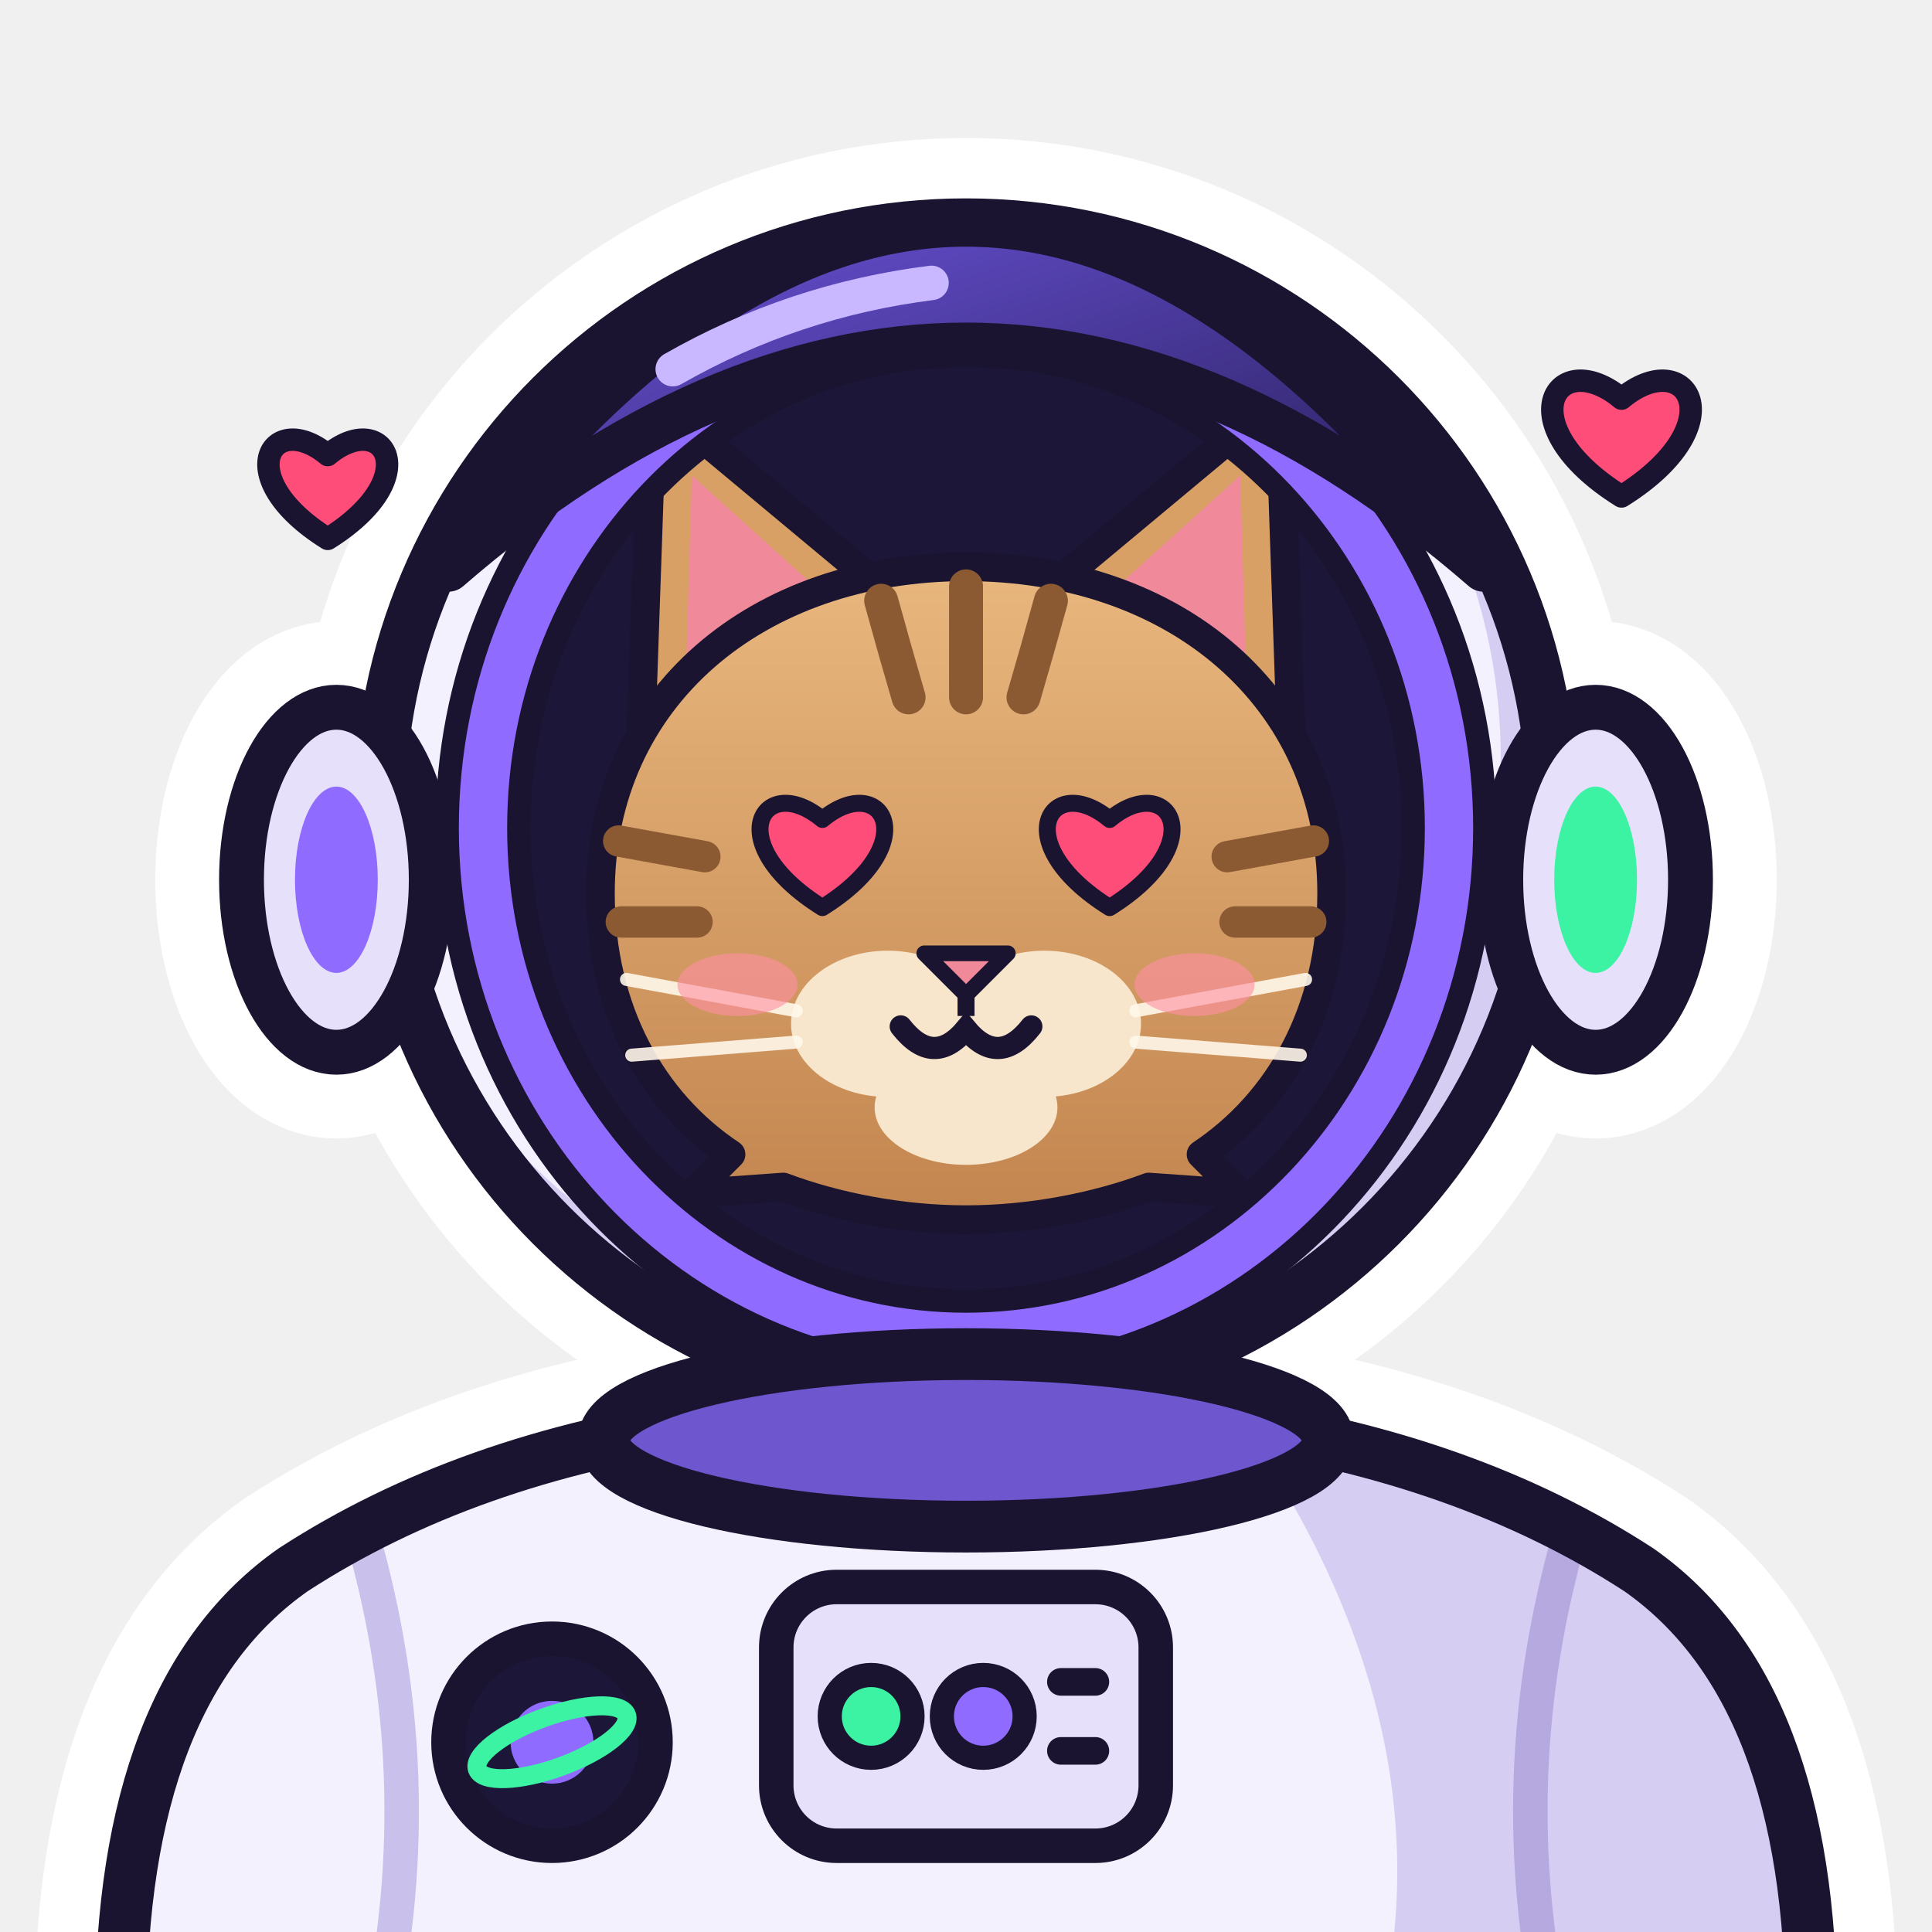
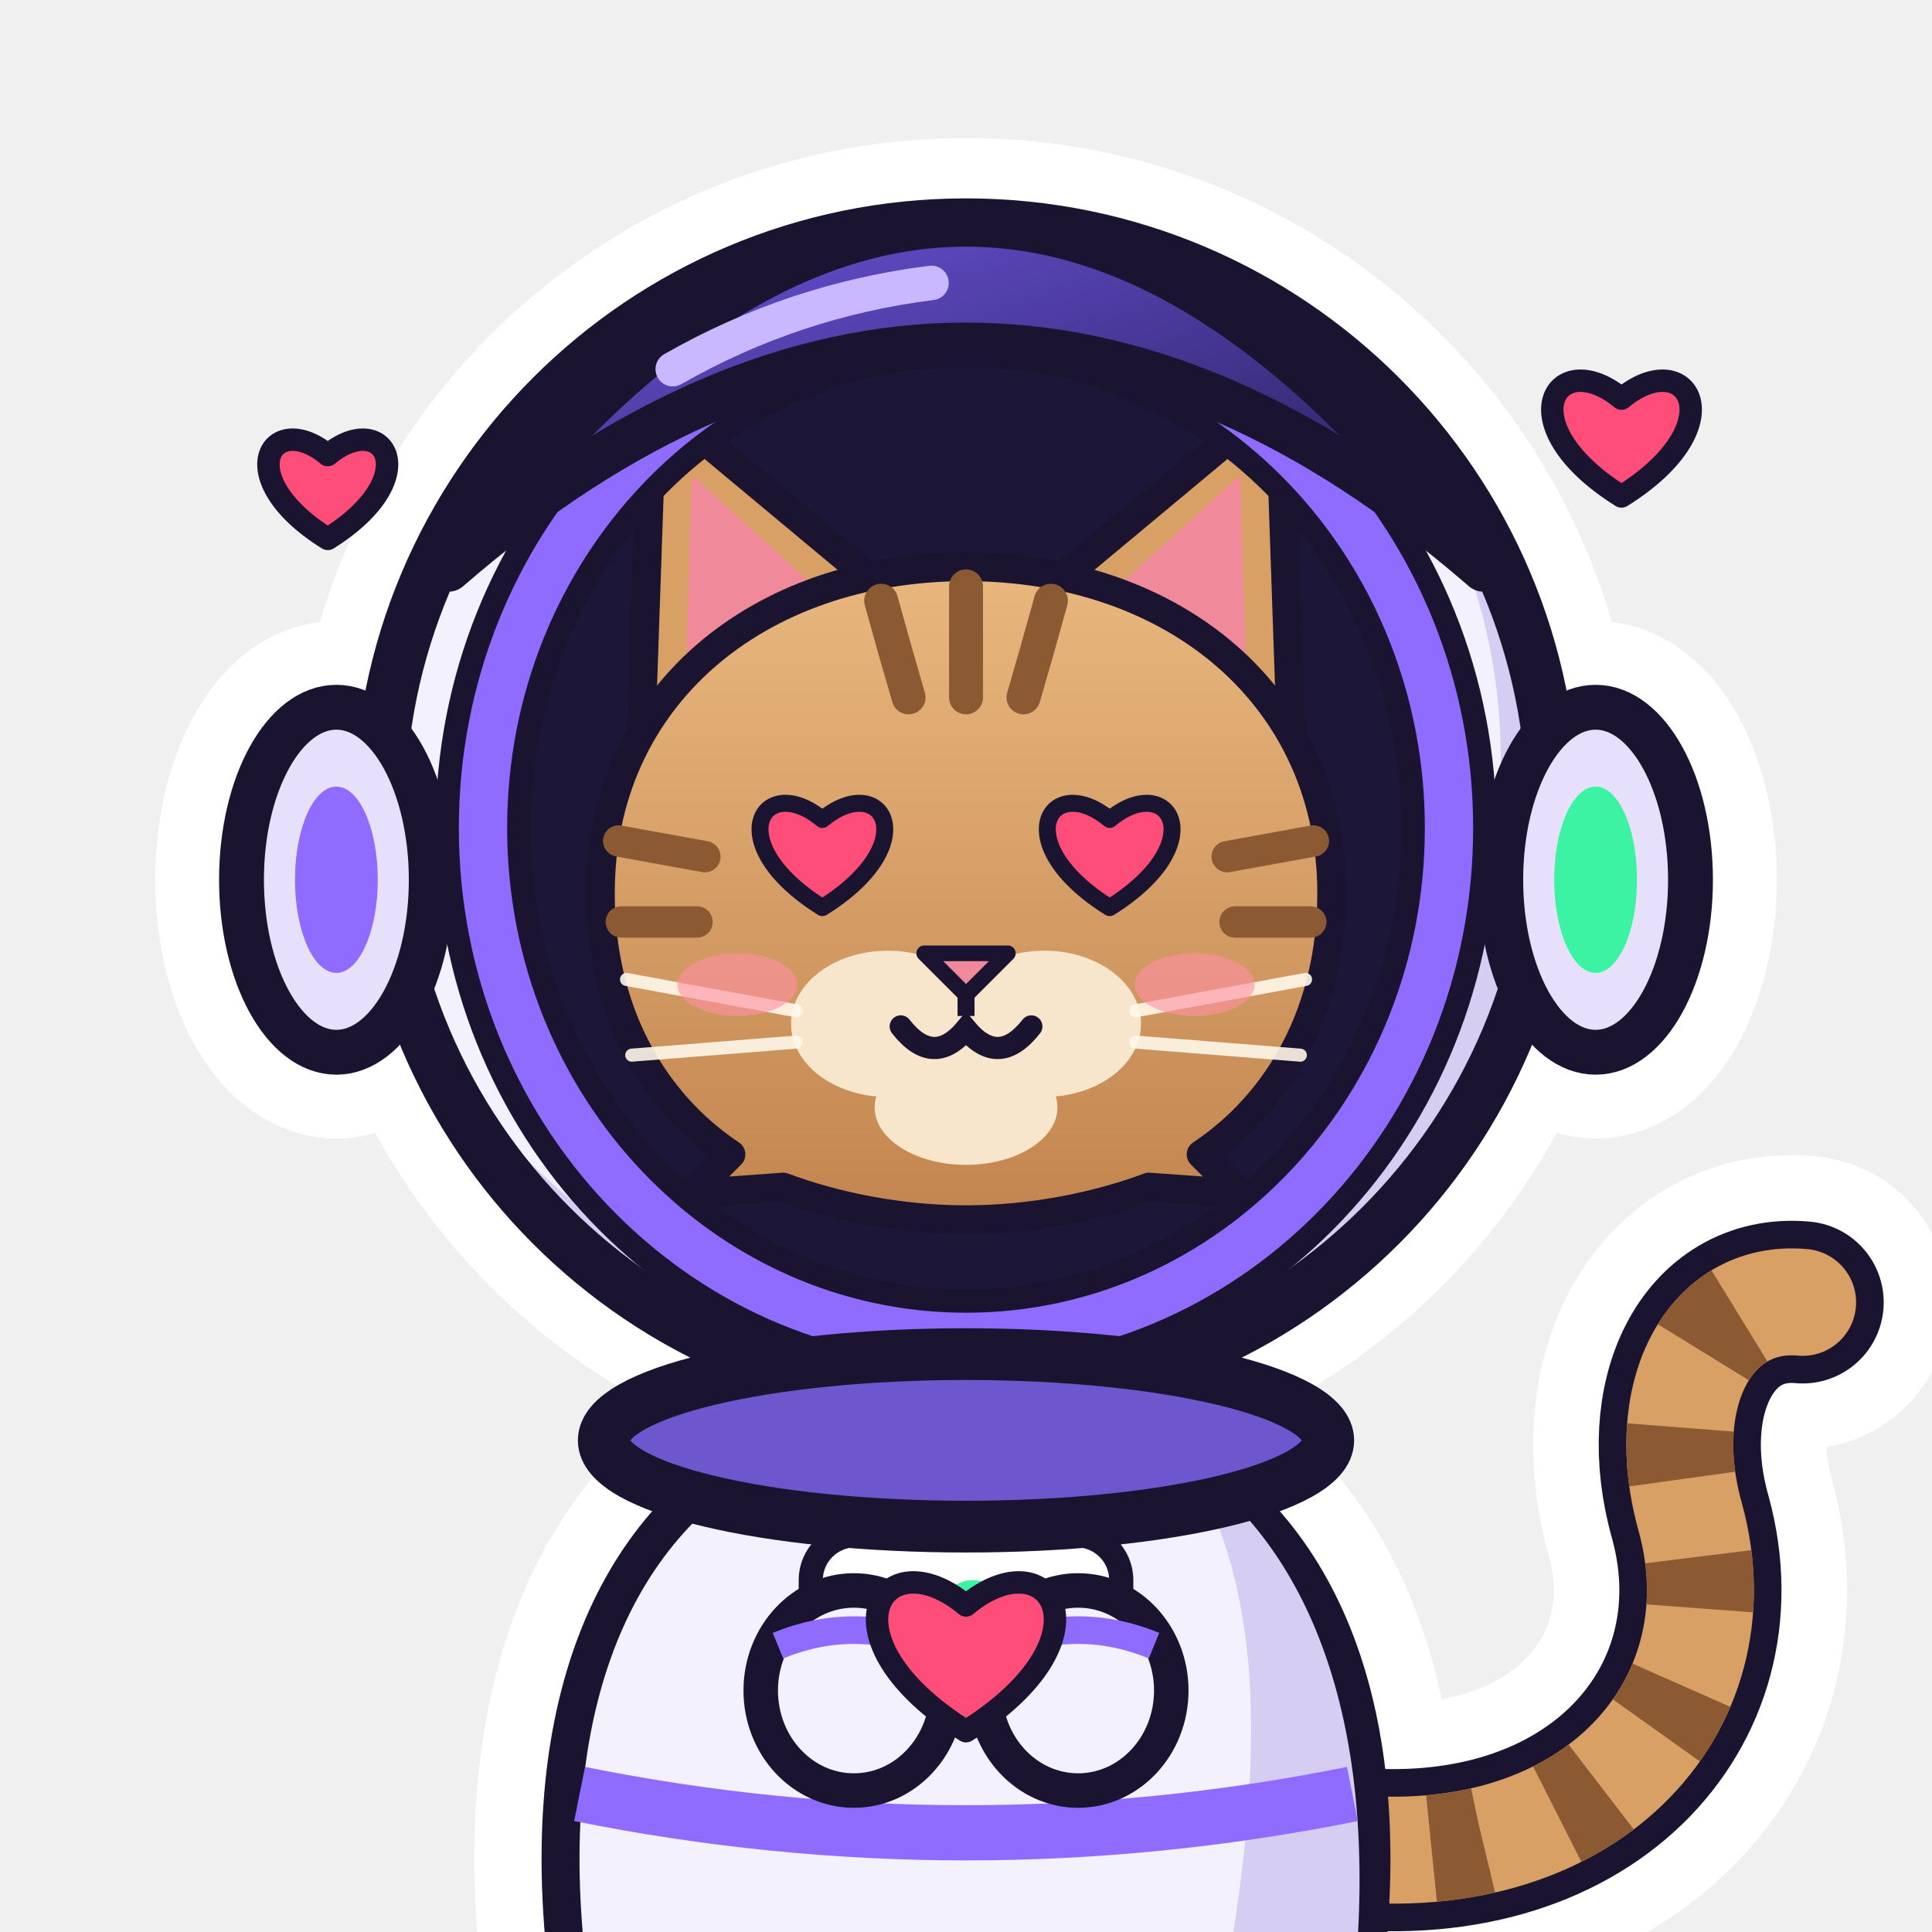
<svg xmlns="http://www.w3.org/2000/svg" viewBox="0 0 112 112" width="256" height="256">
  <defs>
    <linearGradient id="lblVioletA" x1="0" y1="0" x2="0" y2="1">
      <stop offset="0" stop-color="#E2D8FF" />
      <stop offset="1" stop-color="#9474FF" />
    </linearGradient>
    <linearGradient id="lblGreenA" x1="0" y1="0" x2="0" y2="1">
      <stop offset="0" stop-color="#C2FFE4" />
      <stop offset="1" stop-color="#2AD58B" />
    </linearGradient>
    <linearGradient id="lblRedA" x1="0" y1="0" x2="0" y2="1">
      <stop offset="0" stop-color="#FFD3D8" />
      <stop offset="1" stop-color="#FF3B4E" />
    </linearGradient>
    <linearGradient id="lblBlueA" x1="0" y1="0" x2="0" y2="1">
      <stop offset="0" stop-color="#DDF6FF" />
      <stop offset="1" stop-color="#4FC3FF" />
    </linearGradient>
    <linearGradient id="visorA" x1="0" y1="0" x2="1" y2="1">
      <stop offset="0" stop-color="#6E56E0" />
      <stop offset="1" stop-color="#231A50" />
    </linearGradient>
    <clipPath id="helmetA">
      <circle cx="56" cy="44" r="34" />
    </clipPath>
    <clipPath id="torsoClipA">
      <path d="M 7 114 Q 7 95 17 88 Q 27 81.5 41 79.5 L 71 79.5 Q 85 81.5 95 88 Q 105 95 105 114 Z" />
    </clipPath>
    <clipPath id="noaOpeningA">
      <ellipse cx="56" cy="61" rx="37" ry="39" />
    </clipPath>
    <clipPath id="noaHeadClipA">
      <path d="M 30 56 Q 30 30 56 29 Q 82 30 82 56 L 82 64 Q 81 82 69 90 Q 62 94 56 94 Q 50 94 43 90 Q 31 82 30 64 Z" />
    </clipPath>
    <path id="torsoShapeA" d="M 7 114 Q 7 95 17 88 Q 27 81.5 41 79.5 L 71 79.5 Q 85 81.5 95 88 Q 105 95 105 114 Z" />
    <g id="discsA">
      <ellipse cx="19.5" cy="48" rx="5.5" ry="10" />
      <ellipse cx="92.5" cy="48" rx="5.5" ry="10" />
    </g>
    <g id="torsoBackA" fill="#FFFFFF" stroke="#FFFFFF" stroke-width="10" stroke-linejoin="round">
      <use href="#torsoShapeA" />
    </g>
    <g id="helmetBackA" fill="#FFFFFF" stroke="#FFFFFF" stroke-width="10">
      <circle cx="56" cy="44" r="34" />
      <use href="#discsA" />
    </g>
    <g id="suitA">
      <use href="#torsoShapeA" fill="#F4F1FF" />
      <g clip-path="url(#torsoClipA)">
        <path d="M 72 79.5 Q 90 83 98 92 Q 105 100 105 114 L 80 114 Q 84 97 72 79.5 Z" fill="#D6CDF3" />
        <path d="M 21 86 Q 25 100 22 114" fill="none" stroke="#C9C0EC" stroke-width="2" />
        <path d="M 91 86 Q 87 100 90 114" fill="none" stroke="#B5A9E0" stroke-width="2" />
      </g>
      <use href="#torsoShapeA" fill="none" stroke="#1A1430" stroke-width="3" stroke-linejoin="round" />
      <rect x="45" y="89" width="22" height="15" rx="3.5" fill="#E6E0FA" stroke="#1A1430" stroke-width="2" />
      <circle cx="50.5" cy="96.5" r="2.4" fill="#3CF2A3" stroke="#1A1430" stroke-width="1.4" />
      <circle cx="57" cy="96.5" r="2.4" fill="#8F6BFF" stroke="#1A1430" stroke-width="1.4" />
      <path d="M 61.5 94.5 L 63.5 94.5 M 61.5 98.5 L 63.5 98.5" stroke="#1A1430" stroke-width="1.6" stroke-linecap="round" />
      <circle cx="32" cy="98" r="6" fill="#1C1638" stroke="#1A1430" stroke-width="2" />
      <circle cx="32" cy="98" r="2.4" fill="#8F6BFF" />
      <ellipse cx="32" cy="98" rx="4.6" ry="1.5" fill="none" stroke="#3CF2A3" stroke-width="1.1" transform="rotate(-20 32 98)" />
    </g>
    <g id="helmetShellA">
      <circle cx="56" cy="44" r="34" fill="#F4F1FF" />
      <g clip-path="url(#helmetA)">
        <circle cx="61" cy="50" r="34" fill="#D6CDF3" />
        <circle cx="54" cy="41" r="33" fill="#F4F1FF" />
      </g>
      <circle cx="56" cy="44" r="34" fill="none" stroke="#1A1430" stroke-width="3" />
      <g fill="#E6E0FA" stroke="#1A1430" stroke-width="2.6">
        <use href="#discsA" />
      </g>
      <ellipse cx="19.5" cy="48" rx="2.4" ry="5.4" fill="#8F6BFF" />
      <ellipse cx="92.5" cy="48" rx="2.4" ry="5.4" fill="#3CF2A3" />
    </g>
    <g id="noaHelmetA">
      <use href="#helmetShellA" />
      <ellipse cx="56" cy="45" rx="28" ry="29.5" fill="#1C1638" />
    </g>
    <g id="noaRimA">
      <ellipse cx="56" cy="45" rx="28" ry="29.5" fill="none" stroke="#1A1430" stroke-width="5.5" />
      <ellipse cx="56" cy="45" rx="28" ry="29.5" fill="none" stroke="#8F6BFF" stroke-width="2.8" />
      <path d="M 26 30 Q 56 -10 86 30 Q 56 4 26 30 Z" fill="url(#visorA)" stroke="#1A1430" stroke-width="2.6" stroke-linejoin="round" />
      <path d="M 39 18.4 Q 46 14.4 54 13.4" fill="none" stroke="#C9B8FF" stroke-width="2" stroke-linecap="round" />
    </g>
    <ellipse id="neckRingA" cx="56" cy="80.5" rx="21" ry="5" fill="#6E56CF" stroke="#1A1430" stroke-width="3" />
    <g id="noaHeadA">
      <path d="M 45 80 L 45 108 L 67 108 L 67 80 Z" fill="#D49A7A" />
      <path d="M 45 86 Q 56 97 67 86 L 67 93 Q 56 101 45 93 Z" fill="#B97F62" opacity="0.55" />
      <ellipse cx="29.5" cy="61" rx="4.6" ry="7" fill="#E3AB89" />
      <ellipse cx="82.5" cy="61" rx="4.6" ry="7" fill="#E3AB89" />
      <path d="M 29.5 57 Q 27.6 61 29.5 65" fill="none" stroke="#B9785A" stroke-width="1.3" stroke-linecap="round" />
      <path d="M 82.5 57 Q 84.4 61 82.5 65" fill="none" stroke="#B9785A" stroke-width="1.3" stroke-linecap="round" />
      <path d="M 30 56 Q 30 30 56 29 Q 82 30 82 56 L 82 64 Q 81 82 69 90 Q 62 94 56 94 Q 50 94 43 90 Q 31 82 30 64 Z" fill="#EDB997" />
      <g clip-path="url(#noaHeadClipA)">
        <path d="M 68 40 Q 84 50 82 70 Q 78 86 66 92 L 90 96 L 90 36 Z" fill="#D99F80" opacity="0.55" />
        <path d="M 30 58 Q 32 74 38 80 Q 46 86 56 85.5 Q 66 86 74 80 Q 80 74 82 58 L 82 92 L 30 92 Z" fill="#7A5644" opacity="0.28" />
        <path d="M 30 61 Q 31 80 43 89 Q 50 94 56 94 Q 62 94 69 89 Q 81 80 82 61 Q 80 71 74 75 Q 68 78 63 77 Q 60 75 56 75.5 Q 52 75 49 77 Q 44 78 38 75 Q 32 71 30 61 Z" fill="#4E3628" />
        <path d="M 40 86 L 41 89 M 48 90 L 48.5 93 M 64 90 L 63.5 93 M 72 86 L 71 89 M 35 79 L 36.5 82 M 77 79 L 75.5 82" stroke="#6B4C3C" stroke-width="1.2" stroke-linecap="round" />
      </g>
      <path d="M 26 60 Q 22 28 40 19 Q 56 12 72 19 Q 90 28 86 60 L 82 60 L 81 52 Q 76 43.5 66 41.5 Q 59 39 56.5 31 L 55.5 31 Q 53 39 46 41.5 Q 36 43.5 31 52 L 30 60 Z" fill="#3B2A21" />
      <path d="M 56 31.5 L 56 18" fill="none" stroke="#24180F" stroke-width="1.6" stroke-linecap="round" />
      <path d="M 53.5 22 Q 45 26 38.5 37.5" fill="none" stroke="#6A4A39" stroke-width="1.8" stroke-linecap="round" />
      <path d="M 58.5 22 Q 67 26 73.5 37.5" fill="none" stroke="#6A4A39" stroke-width="1.8" stroke-linecap="round" />
      <path d="M 50 18.5 Q 41.5 21 35 29" fill="none" stroke="#7A5642" stroke-width="2.2" stroke-linecap="round" />
      <path d="M 62 18.5 Q 70.5 21 77 29" fill="none" stroke="#7A5642" stroke-width="2.2" stroke-linecap="round" />
      <path d="M 47 41 Q 52 38.5 54.6 33.5 M 65 41 Q 60 38.5 57.4 33.5" fill="none" stroke="#2A1D16" stroke-width="1.3" stroke-linecap="round" />
      <path d="M 56.5 59 Q 58.6 65 59.6 67.6 Q 58 70 54.6 69" fill="none" stroke="#C0805E" stroke-width="1.8" stroke-linecap="round" stroke-linejoin="round" />
      <path d="M 46.5 75.5 Q 51 72 56 73.5 Q 61 72 65.5 75.5 Q 61 77.2 56 76.3 Q 51 77.2 46.5 75.5 Z" fill="#3E2A1F" />
    </g>
    <g id="noaBrowsA" fill="#2E2019">
      <path d="M 37.2 52.6 Q 41.5 47 51 48.4 Q 51.8 50.2 50.8 51.6 Q 44.2 50.4 38.6 54.2 Q 36.8 54 37.2 52.6 Z" />
      <path d="M 74.8 52.6 Q 70.5 47 61 48.4 Q 60.2 50.2 61.2 51.6 Q 67.8 50.4 73.4 54.2 Q 75.2 54 74.8 52.6 Z" />
    </g>
    <g id="noaBrowsUpA" fill="#2E2019">
      <path d="M 37.2 48.8 Q 41.5 42.6 51 44.4 Q 51.8 46.2 50.8 47.6 Q 44.2 46.2 38.6 50.4 Q 36.8 50.2 37.2 48.8 Z" />
      <path d="M 74.8 48.8 Q 70.5 42.6 61 44.4 Q 60.2 46.2 61.2 47.6 Q 67.8 46.2 73.4 50.4 Q 75.2 50.2 74.8 48.8 Z" />
    </g>
    <g id="noaBrowsHmmA" fill="#2E2019">
      <path d="M 37 53.4 Q 42 51.2 51 51.4 Q 51.6 52.8 50.8 54 Q 44 53.4 38.4 55.2 Q 36.6 54.8 37 53.4 Z" />
      <path d="M 74.8 49.6 Q 70.5 42.6 61 45.2 Q 60.2 47 61.2 48.4 Q 67.8 46.4 73.4 51.2 Q 75.2 51 74.8 49.6 Z" />
    </g>
    <g id="noaEyesA">
      <path d="M 37 58.5 Q 44 52 51 58.5 Q 44 63.8 37 58.5 Z" fill="#FFFFFF" />
      <circle cx="44.3" cy="58.2" r="3.7" fill="#5A3A24" />
      <circle cx="44.3" cy="58.2" r="1.8" fill="#1A1430" />
      <circle cx="45.6" cy="56.9" r="1.1" fill="#FFFFFF" />
      <path d="M 36.5 58.8 Q 44 51.6 51.5 58.2" fill="none" stroke="#1A1430" stroke-width="2.3" stroke-linecap="round" />
      <path d="M 61 58.5 Q 68 52 75 58.5 Q 68 63.8 61 58.5 Z" fill="#FFFFFF" />
      <circle cx="67.7" cy="58.2" r="3.7" fill="#5A3A24" />
      <circle cx="67.7" cy="58.2" r="1.8" fill="#1A1430" />
      <circle cx="69" cy="56.9" r="1.1" fill="#FFFFFF" />
      <path d="M 60.5 58.2 Q 68 51.6 75.5 58.8" fill="none" stroke="#1A1430" stroke-width="2.3" stroke-linecap="round" />
    </g>
    <g id="noaEyesWideA">
      <ellipse cx="44" cy="57.5" rx="6" ry="6.4" fill="#FFFFFF" stroke="#1A1430" stroke-width="1.8" />
      <circle cx="44" cy="58" r="2.7" fill="#5A3A24" />
      <circle cx="44" cy="58" r="1.3" fill="#1A1430" />
      <ellipse cx="68" cy="57.5" rx="6" ry="6.4" fill="#FFFFFF" stroke="#1A1430" stroke-width="1.8" />
      <circle cx="68" cy="58" r="2.7" fill="#5A3A24" />
      <circle cx="68" cy="58" r="1.3" fill="#1A1430" />
    </g>
    <g id="noaEyesSideA">
      <path d="M 37.5 58.5 Q 44 55 50.5 58.5 Q 44 61.8 37.5 58.5 Z" fill="#FFFFFF" />
      <circle cx="40.6" cy="58.4" r="2.9" fill="#5A3A24" />
      <circle cx="40.6" cy="58.4" r="1.4" fill="#1A1430" />
      <path d="M 37 57.8 L 51 57.2" fill="none" stroke="#1A1430" stroke-width="2.4" stroke-linecap="round" />
      <path d="M 61.5 58.5 Q 68 54 74.5 58.5 Q 68 61.8 61.5 58.5 Z" fill="#FFFFFF" />
      <circle cx="64.6" cy="58.4" r="2.9" fill="#5A3A24" />
      <circle cx="64.6" cy="58.4" r="1.4" fill="#1A1430" />
      <path d="M 61 58 Q 68 52.6 75 58.4" fill="none" stroke="#1A1430" stroke-width="2.2" stroke-linecap="round" />
    </g>
    <path id="noaEyesLaughA" d="M 37.5 59.5 Q 44 52.5 50.5 59.5 M 61.5 59.5 Q 68 52.5 74.5 59.5" fill="none" stroke="#1A1430" stroke-width="2.6" stroke-linecap="round" />
    <g id="noaSmileA">
      <path d="M 49.5 80.2 Q 56 83.6 62.8 79.2" fill="none" stroke="#5E2A22" stroke-width="2" stroke-linecap="round" />
      <path d="M 53.4 83 Q 56 84 58.8 82.8" fill="none" stroke="#9C5A4A" stroke-width="1.2" stroke-linecap="round" opacity="0.8" />
    </g>
    <ellipse id="noaMouthOA" cx="56" cy="82" rx="4.2" ry="5" fill="#5A1F28" stroke="#1A1430" stroke-width="1.4" />
    <g id="noaMouthLaughA">
      <path d="M 46.5 78.5 Q 56 94 65.5 78.5 Q 56 81.5 46.5 78.5 Z" fill="#5A1F28" stroke="#1A1430" stroke-width="1.5" stroke-linejoin="round" />
      <path d="M 48.5 79.4 Q 56 81.8 63.5 79.4 L 62.6 81.8 Q 56 83.8 49.4 81.8 Z" fill="#FFFFFF" />
      <path d="M 52 88 Q 56 90.5 60 88 Q 56 86.5 52 88 Z" fill="#E07A86" />
    </g>
    <path id="noaMouthFlatA" d="M 50.5 80.8 L 62 80" fill="none" stroke="#5E2A22" stroke-width="2.2" stroke-linecap="round" />
    <g id="noaTearsA" fill="#7FD4FF" stroke="#1A1430" stroke-width="1.3" stroke-linejoin="round">
      <path d="M 33.5 61 Q 29 68 32.5 71 Q 37 70 33.5 61 Z" />
      <path d="M 78.5 61 Q 83 68 79.5 71 Q 75 70 78.5 61 Z" />
    </g>
    <g id="noaBrowsAngryA" fill="#2E2019">
      <path d="M 36.6 49.6 Q 37.4 47.6 39.4 48 L 51.6 53.6 Q 52.2 55.8 50.4 56.2 Z" />
      <path d="M 75.4 49.6 Q 74.6 47.6 72.6 48 L 60.4 53.6 Q 59.8 55.8 61.6 56.2 Z" />
    </g>
    <g id="noaEyesAngryA">
      <path d="M 38 58.6 Q 45 55.6 50.6 58.4 Q 44.6 62.4 38 58.6 Z" fill="#FFFFFF" />
      <circle cx="45" cy="59.2" r="2.9" fill="#5A3A24" />
      <circle cx="45" cy="59.2" r="1.4" fill="#1A1430" />
      <path d="M 37.6 57.4 L 51 58.6" stroke="#1A1430" stroke-width="2.4" stroke-linecap="round" />
      <path d="M 74 58.6 Q 67 55.6 61.4 58.4 Q 67.4 62.4 74 58.6 Z" fill="#FFFFFF" />
      <circle cx="67" cy="59.2" r="2.9" fill="#5A3A24" />
      <circle cx="67" cy="59.2" r="1.4" fill="#1A1430" />
      <path d="M 74.4 57.4 L 61 58.6" stroke="#1A1430" stroke-width="2.4" stroke-linecap="round" />
    </g>
    <g id="noaMouthShoutA">
      <path d="M 46.5 77 Q 56 75 65.5 77 Q 64.5 92.5 56 92.5 Q 47.5 92.5 46.5 77 Z" fill="#5A1F28" stroke="#1A1430" stroke-width="1.5" stroke-linejoin="round" />
      <path d="M 47.4 77.6 Q 56 76 64.6 77.6 L 64.2 80.4 Q 56 79.2 47.8 80.4 Z" fill="#FFFFFF" />
      <path d="M 50.5 89 Q 56 85.5 61.5 89 Q 56 92 50.5 89 Z" fill="#E07A86" />
    </g>
    <g id="noaMouthGritA">
      <path d="M 47.5 77.4 L 64.5 77.4 Q 65.6 81.6 64.2 85 L 47.8 85 Q 46.4 81.6 47.5 77.4 Z" fill="#FFFFFF" stroke="#1A1430" stroke-width="1.5" stroke-linejoin="round" />
      <path d="M 47.2 81.2 L 64.8 81.2 M 51.5 77.6 L 51.5 84.8 M 56 77.6 L 56 84.8 M 60.5 77.6 L 60.5 84.8" stroke="#9C8F9F" stroke-width="1.1" />
    </g>
    <g id="noaRageTintA">
      <g clip-path="url(#noaHeadClipA)">
        <ellipse cx="56" cy="60" rx="30" ry="34" fill="#FF3B4E" opacity="0.2" />
      </g>
      <ellipse cx="40.5" cy="67" rx="5" ry="3" fill="#FF3B4E" opacity="0.45" />
      <ellipse cx="71.5" cy="67" rx="5" ry="3" fill="#FF3B4E" opacity="0.45" />
    </g>
    <g id="noaShadesA">
      <path d="M 32.5 53 L 79.5 53" stroke="#14101F" stroke-width="2.6" stroke-linecap="round" />
      <path d="M 34.5 53 L 52.5 53 Q 53 61.5 47 63.5 Q 38.5 64.5 35.5 59 Z" fill="#14101F" stroke="#1A1430" stroke-width="1.6" stroke-linejoin="round" />
      <path d="M 77.5 53 L 59.5 53 Q 59 61.5 65 63.5 Q 73.5 64.5 76.5 59 Z" fill="#14101F" stroke="#1A1430" stroke-width="1.6" stroke-linejoin="round" />
      <path d="M 52.5 54.6 Q 56 53 59.5 54.6" fill="none" stroke="#14101F" stroke-width="2.2" />
      <path d="M 38.5 55.8 L 43 61 M 42.5 55.4 L 45.5 58.8" stroke="#3CF2A3" stroke-width="1.5" stroke-linecap="round" />
      <path d="M 63.5 55.8 L 68 61 M 67.5 55.4 L 70.5 58.8" stroke="#B9A6FF" stroke-width="1.5" stroke-linecap="round" />
    </g>
    <g id="noaSmirkA">
      <path d="M 50 80.6 Q 57.5 82.4 63.8 77.4" fill="none" stroke="#5E2A22" stroke-width="2" stroke-linecap="round" />
      <path d="M 63.2 76.2 Q 64.8 77 64.6 78.8" fill="none" stroke="#5E2A22" stroke-width="1.2" stroke-linecap="round" />
    </g>
    <path id="noaMouthGrimaceA" d="M 48.5 81 Q 51.5 78.8 54.5 81 Q 57.5 83.2 60.5 81 Q 62.2 79.8 63.6 80.4" fill="none" stroke="#5E2A22" stroke-width="2" stroke-linecap="round" />
    <g id="raidFistBackA">
      <path d="M 102 118 Q 106 88 95 71" fill="none" stroke="#FFFFFF" stroke-width="24" stroke-linecap="round" />
      <rect x="82" y="50" width="21" height="19" rx="6.5" fill="#FFFFFF" stroke="#FFFFFF" stroke-width="9" />
    </g>
    <g id="raidFistA">
      <path d="M 102 118 Q 106 88 95 71" fill="none" stroke="#1A1430" stroke-width="15" stroke-linecap="round" />
      <path d="M 102 118 Q 106 88 95 71" fill="none" stroke="#E4DDF8" stroke-width="10" stroke-linecap="round" />
      <path d="M 101.4 70.8 L 92.2 76.8" stroke="#1A1430" stroke-width="6.4" stroke-linecap="round" />
      <path d="M 101.4 70.8 L 92.2 76.8" stroke="#8F6BFF" stroke-width="3.6" stroke-linecap="round" />
      <rect x="82" y="50" width="21" height="19" rx="6.5" fill="#F4F1FF" stroke="#1A1430" stroke-width="2.6" />
      <path d="M 87.5 50.8 L 87.5 57 M 92.5 50.8 L 92.5 57 M 97.5 50.8 L 97.5 57" stroke="#9C8FD6" stroke-width="1.5" stroke-linecap="round" />
      <path d="M 83.5 60 Q 91 57 99.5 60.5 Q 99 64.5 95 64.5 L 86 64.5 Q 83 64 83.5 60 Z" fill="#F4F1FF" stroke="#1A1430" stroke-width="1.8" stroke-linejoin="round" />
      <path d="M 78 43 L 81.5 47.5 M 87 39 L 88 45 M 104.5 42 L 101 47" stroke="#8F6BFF" stroke-width="2" stroke-linecap="round" />
    </g>
    <g id="facepalmBackA">
      <path d="M 10 118 Q 12 86 36 54" fill="none" stroke="#FFFFFF" stroke-width="24" stroke-linecap="round" />
    </g>
    <g id="facepalmA">
      <path d="M 10 118 Q 12 86 36 54" fill="none" stroke="#1A1430" stroke-width="15" stroke-linecap="round" />
      <path d="M 10 118 Q 12 86 36 54" fill="none" stroke="#F4F1FF" stroke-width="10" stroke-linecap="round" />
      <path d="M 38.6 59.7 L 29.8 53.1" stroke="#1A1430" stroke-width="6.4" stroke-linecap="round" />
      <path d="M 38.6 59.7 L 29.8 53.1" stroke="#8F6BFF" stroke-width="3.6" stroke-linecap="round" />
      <g stroke="#1A1430" stroke-linecap="round" fill="none">
        <path d="M 50 40 L 59.5 31.5 M 53 43.5 L 64.5 36.5 M 55 47 L 67.5 42.5 M 54.5 50.5 L 65 49 M 40 52 L 42.5 59" stroke-width="8.6" />
        <ellipse cx="46" cy="47" rx="10.5" ry="8.5" transform="rotate(-25 46 47)" fill="#1A1430" stroke-width="3.4" />
      </g>
      <path d="M 50 40 L 59.5 31.5 M 53 43.5 L 64.5 36.5 M 55 47 L 67.5 42.5 M 54.5 50.5 L 65 49 M 40 52 L 42.5 59" fill="none" stroke="#F4F1FF" stroke-width="5.2" stroke-linecap="round" />
      <ellipse cx="46" cy="47" rx="10.5" ry="8.5" transform="rotate(-25 46 47)" fill="#F4F1FF" />
      <path d="M 46.5 43.5 Q 49 46.5 49 50.5" fill="none" stroke="#9C8FD6" stroke-width="1.3" stroke-linecap="round" />
    </g>
    <g id="veinA" fill="none" stroke-linecap="round">
      <path d="M 79 16 Q 83 20 79 24 M 89 16 Q 85 20 89 24 M 80 15 Q 84 19 88 15 M 80 25 Q 84 21 88 25" stroke="#1A1430" stroke-width="4.6" />
      <path d="M 79 16 Q 83 20 79 24 M 89 16 Q 85 20 89 24 M 80 15 Q 84 19 88 15 M 80 25 Q 84 21 88 25" stroke="#FF3B4E" stroke-width="2.4" />
    </g>
    <path id="shakeA" d="M 6 38 L 11.5 40 M 5 46 L 11 46 M 6 54 L 11.5 52 M 106 38 L 100.5 40 M 107 46 L 101 46 M 106 54 L 100.5 52" fill="none" stroke="#1A1430" stroke-width="2.2" stroke-linecap="round" />
    <path id="sparkleRightA" d="M 101 8 Q 102 16 109 17 Q 102 18 101 26 Q 100 18 93 17 Q 100 16 101 8 Z" fill="#3CF2A3" stroke="#1A1430" stroke-width="1.4" stroke-linejoin="round" />
    <g id="lblRaidA" font-family="Oxanium, sans-serif" font-weight="800" font-size="19" transform="rotate(-9 24 20)">
      <text x="4" y="27" fill="#FFFFFF" stroke="#FFFFFF" stroke-width="8" stroke-linejoin="round">RAID</text>
      <text x="4" y="27" fill="url(#lblRedA)" stroke="#1A1430" stroke-width="3" stroke-linejoin="round" paint-order="stroke">RAID</text>
    </g>
    <g id="lblEzA" font-family="Oxanium, sans-serif" font-weight="800" font-size="25" transform="rotate(-8 22 22)">
      <text x="6" y="30" fill="#FFFFFF" stroke="#FFFFFF" stroke-width="9" stroke-linejoin="round">EZ</text>
      <text x="6" y="30" fill="url(#lblGreenA)" stroke="#1A1430" stroke-width="3" stroke-linejoin="round" paint-order="stroke">EZ</text>
    </g>
    <g id="lblFailA" font-family="Oxanium, sans-serif" font-weight="800" font-size="18" transform="rotate(-9 24 18)">
      <text x="4" y="26" fill="#FFFFFF" stroke="#FFFFFF" stroke-width="8" stroke-linejoin="round">FAIL</text>
      <text x="4" y="26" fill="url(#lblRedA)" stroke="#1A1430" stroke-width="3" stroke-linejoin="round" paint-order="stroke">FAIL</text>
    </g>
    <g id="thumbA">
      <g fill="#FFFFFF" stroke="#FFFFFF" stroke-width="9" stroke-linejoin="round">
        <path d="M 82.5 91 L 80 72 Q 79.5 64 86.5 63.5 Q 93 63.5 94 71 L 96 88 Z" />
        <rect x="80" y="86" width="27" height="30" rx="7" />
      </g>
      <path d="M 82.5 91 L 80 72 Q 79.5 64 86.5 63.5 Q 93 63.5 94 71 L 96 88 Z" fill="#F4F1FF" stroke="#1A1430" stroke-width="2.6" stroke-linejoin="round" />
      <rect x="80" y="86" width="27" height="22" rx="7" fill="#F4F1FF" stroke="#1A1430" stroke-width="2.6" />
      <path d="M 95.5 92.5 Q 102 92 105.5 93.5 M 95.5 98.5 Q 102 98 105.5 99.5" stroke="#9C8FD6" stroke-width="1.8" fill="none" stroke-linecap="round" />
      <path d="M 82.5 89.5 Q 88 92 94.5 89.5" stroke="#9C8FD6" stroke-width="1.6" fill="none" stroke-linecap="round" />
      <path d="M 83 71 Q 84 67 87.5 66" stroke="#FFFFFF" stroke-width="1.8" fill="none" stroke-linecap="round" />
      <rect x="81.5" y="104" width="24" height="12" rx="2.5" fill="#8F6BFF" stroke="#1A1430" stroke-width="2.4" />
    </g>
    <g id="thinkHandA">
      <path d="M 66 88 Q 80 96 86 118" fill="none" stroke="#1A1430" stroke-width="15" stroke-linecap="round" />
      <path d="M 66 88 Q 80 96 86 118" fill="none" stroke="#E4DDF8" stroke-width="10" stroke-linecap="round" />
      <rect x="53.5" y="66.5" width="6.4" height="15" rx="3.2" fill="#F4F1FF" stroke="#1A1430" stroke-width="2.2" />
      <rect x="52" y="76" width="19" height="14" rx="5.5" fill="#F4F1FF" stroke="#1A1430" stroke-width="2.4" />
      <path d="M 61 80.5 L 68.5 80.5 M 61 85 L 68.5 85" stroke="#9C8FD6" stroke-width="1.6" stroke-linecap="round" />
      <path d="M 66.5 86.5 L 72 94" stroke="#1A1430" stroke-width="6.4" stroke-linecap="round" />
      <path d="M 66.5 86.5 L 72 94" stroke="#8F6BFF" stroke-width="3.6" stroke-linecap="round" />
    </g>
    <g id="lblGGA" font-family="Oxanium, sans-serif" font-weight="800" font-size="25" transform="rotate(-8 22 22)">
      <text x="5" y="30" fill="#FFFFFF" stroke="#FFFFFF" stroke-width="9" stroke-linejoin="round">GG</text>
      <text x="5" y="30" fill="url(#lblGreenA)" stroke="#1A1430" stroke-width="3.4" stroke-linejoin="round" paint-order="stroke">GG</text>
    </g>
    <g id="lblPogA" font-family="Oxanium, sans-serif" font-weight="800" font-size="19" transform="rotate(-9 22 22)">
      <text x="4" y="28" fill="#FFFFFF" stroke="#FFFFFF" stroke-width="8" stroke-linejoin="round">POG</text>
      <text x="4" y="28" fill="url(#lblVioletA)" stroke="#1A1430" stroke-width="3" stroke-linejoin="round" paint-order="stroke">POG</text>
    </g>
    <g id="lblMdrA" font-family="Oxanium, sans-serif" font-weight="800" font-size="19" transform="rotate(9 90 22)">
      <text x="66" y="28" fill="#FFFFFF" stroke="#FFFFFF" stroke-width="8" stroke-linejoin="round">MDR</text>
      <text x="66" y="28" fill="url(#lblVioletA)" stroke="#1A1430" stroke-width="3" stroke-linejoin="round" paint-order="stroke">MDR</text>
    </g>
    <g id="lblHmmA" font-family="Oxanium, sans-serif" font-weight="800" font-size="30" transform="rotate(10 98 20)">
      <text x="90" y="32" fill="#FFFFFF" stroke="#FFFFFF" stroke-width="9" stroke-linejoin="round">?</text>
      <text x="90" y="32" fill="url(#lblGreenA)" stroke="#1A1430" stroke-width="3.2" stroke-linejoin="round" paint-order="stroke">?</text>
    </g>
    <g id="noaGolmonBrowsA" fill="#2E2019">
      <path d="M 37.2 47.8 Q 41.5 41.6 51 43.4 Q 51.8 45.2 50.8 46.6 Q 44.2 45.2 38.6 49.4 Q 36.8 49.2 37.2 47.8 Z" />
      <path d="M 74.8 53.4 Q 70.5 49.6 61 50.6 Q 60.2 52.2 61.2 53.4 Q 67.8 52.4 73.4 55 Q 75.2 54.8 74.8 53.4 Z" />
    </g>
    <g id="noaGolmonEyesA">
      <ellipse cx="44" cy="57.2" rx="6.6" ry="7" fill="#FFFFFF" stroke="#1A1430" stroke-width="1.8" />
      <circle cx="47.6" cy="59" r="2.6" fill="#5A3A24" />
      <circle cx="47.6" cy="59" r="1.3" fill="#1A1430" />
      <circle cx="48.3" cy="58.1" r="0.7" fill="#FFFFFF" />
      <ellipse cx="68" cy="58.4" rx="5.2" ry="5.5" fill="#FFFFFF" stroke="#1A1430" stroke-width="1.8" />
      <circle cx="64.9" cy="56.9" r="2.3" fill="#5A3A24" />
      <circle cx="64.9" cy="56.9" r="1.1" fill="#1A1430" />
      <circle cx="65.5" cy="56.1" r="0.6" fill="#FFFFFF" />
    </g>
    <g id="noaGolmonMouthA" stroke-linejoin="round">
      <path d="M 46.5 78 Q 56 90.5 66.5 76.8 Q 56 80.6 46.5 78 Z" fill="#5A1F28" stroke="#1A1430" stroke-width="1.5" />
      <path d="M 51.6 79.3 L 52 82.2 L 55.2 82.3 L 55.3 79.8 Z" fill="#FFFFFF" stroke="#1A1430" stroke-width="0.9" />
      <path d="M 55.6 83.6 Q 54.6 92.4 59 92.8 Q 63.2 92.4 62 83.4 Z" fill="#E8798A" stroke="#1A1430" stroke-width="1.3" />
      <path d="M 58.7 85.6 L 58.9 90.2" stroke="#B9505F" stroke-width="1" stroke-linecap="round" />
    </g>
    <linearGradient id="catFur" x1="0" y1="0" x2="0" y2="1">
      <stop offset="0" stop-color="#E8B77E" />
      <stop offset="1" stop-color="#C3854F" />
    </linearGradient>
  </defs>
  <g transform="translate(0 3)">
-     <use href="#torsoBackA" />
+     <g fill="#fff" stroke="#fff" stroke-linejoin="round" stroke-linecap="round">
+       <path d="M 33 112 C 31 97 35 86 44 81 L 68 81 C 77 86 81 97 79 112 Z" stroke-width="10" />
+       <path d="M 77 104 C 92 106 101 96 98 85 C 96 78 99 72 104.5 72.5" fill="none" stroke-width="17" />
+     </g>
    <use href="#helmetBackA" />
-     <use href="#suitA" />
+     <path d="M 77 104 C 92 106 101 96 98 85 C 96 78 99 72 104.5 72.5" fill="none" stroke="#1A1430" stroke-width="9.4" stroke-linecap="round" />
+     <path d="M 77 104 C 92 106 101 96 98 85 C 96 78 99 72 104.5 72.5" fill="none" stroke="#D9A066" stroke-width="6.2" stroke-linecap="round" />
+     <path d="M 77 104 C 92 106 101 96 98 85 C 96 78 99 72 104.5 72.5" fill="none" stroke="#8B5A33" stroke-width="6.2" stroke-dasharray="3 4.6" stroke-dashoffset="-6" />
+     <path d="M 33 112 C 31 97 35 86 44 81 L 68 81 C 77 86 81 97 79 112 Z" fill="#F4F1FF" stroke="#1A1430" stroke-width="2.2" stroke-linejoin="round" />
+     <path d="M 69 82 C 76 87 80 97 78.5 112 L 71 112 C 73.5 98 73 89 69 82 Z" fill="#D6CDF3" />
+     <path d="M 33.6 101 Q 56 105.5 78.4 101" fill="none" stroke="#8F6BFF" stroke-width="3.2" />
+     <rect x="47" y="86" width="18" height="9" rx="2.6" fill="#fff" stroke="#1A1430" stroke-width="1.4" />
+     <circle cx="51.6" cy="90.5" r="1.9" fill="#8F6BFF" />
+     <circle cx="56.4" cy="90.5" r="1.9" fill="#3CF2A3" />
+     <path d="M 59.6 89.3 H 62.4 M 59.6 91.7 H 62.4" stroke="#1A1430" stroke-width="1.1" stroke-linecap="round" />
+     <ellipse cx="49.5" cy="95" rx="5.4" ry="5.8" fill="#F4F1FF" stroke="#1A1430" stroke-width="2" />
+     <path d="M 45.1 92.4 Q 49.5 90.6 53.9 92.4" fill="none" stroke="#8F6BFF" stroke-width="1.6" />
+     <ellipse cx="62.5" cy="95" rx="5.4" ry="5.8" fill="#F4F1FF" stroke="#1A1430" stroke-width="2" />
+     <path d="M 58.1 92.4 Q 62.5 90.6 66.9 92.4" fill="none" stroke="#8F6BFF" stroke-width="1.6" />
+     <path d="M 56 97.36 C 47.36 91.96 51.14 86.02 56 90.07 C 60.86 86.02 64.64 91.96 56 97.36 Z" fill="#FF4D7A" stroke="#1A1430" stroke-width="1.3" stroke-linejoin="round" />
    <use href="#noaHelmetA" />
    <g transform="translate(13.61 -1.18) scale(0.757)">
      <g clip-path="url(#noaOpeningA)">
        <path d="M 31 57 L 32 28 L 50 43 Z" fill="#D9A066" stroke="#1A1430" stroke-width="2.2" stroke-linejoin="round" />
        <path d="M 34.5 51 L 35 34 L 45.5 43.5 Z" fill="#F08A9A" />
        <path d="M 81 57 L 80 28 L 62 43 Z" fill="#D9A066" stroke="#1A1430" stroke-width="2.2" stroke-linejoin="round" />
        <path d="M 77.5 51 L 77 34 L 66.5 43.5 Z" fill="#F08A9A" />
        <path d="M 56 41 C 72 41 84 51 84 66 C 84 75 80 82 74 86 L 77 89 L 70 88.5 C 66 90 61 91 56 91 C 51 91 46 90 42 88.5 L 35 89 L 38 86 C 32 82 28 75 28 66 C 28 51 40 41 56 41 Z" fill="url(#catFur)" stroke="#1A1430" stroke-width="2.2" stroke-linejoin="round" />
        <path d="M 56 42.5 V 51 M 49.5 43.6 Q 50.6 47.6 51.6 51 M 62.5 43.6 Q 61.4 47.6 60.4 51" fill="none" stroke="#8B5A33" stroke-width="2.6" stroke-linecap="round" />
        <path d="M 29.4 62 L 36 63.2 M 29.6 68.2 L 35.4 68.2 M 82.6 62 L 76 63.2 M 82.4 68.2 L 76.6 68.2" fill="none" stroke="#8B5A33" stroke-width="2.4" stroke-linecap="round" />
        <g fill="#F7E6CC">
          <ellipse cx="50" cy="76" rx="7.4" ry="5.6" />
          <ellipse cx="62" cy="76" rx="7.4" ry="5.6" />
          <ellipse cx="56" cy="82.4" rx="7" ry="4.4" />
        </g>
        <path d="M 52.8 70.6 L 59.2 70.6 L 56 73.8 Z" fill="#F08A9A" stroke="#1A1430" stroke-width="1.2" stroke-linejoin="round" />
        <path d="M 56 73.8 V 75.4" stroke="#1A1430" stroke-width="1.3" />
        <g stroke="#FFF7EA" stroke-width="1" stroke-linecap="round" opacity=".9">
          <path d="M 43 75 L 30 72.6 M 43 77.4 L 30.4 78.4 M 69 75 L 82 72.6 M 69 77.4 L 81.6 78.4" />
        </g>
        <path d="M 45 67.1 C 37 62.1 40.5 56.6 45 60.35 C 49.5 56.6 53 62.1 45 67.1 Z" fill="#FF4D7A" stroke="#1A1430" stroke-width="1.3" stroke-linejoin="round" />
        <path d="M 67 67.1 C 59 62.1 62.5 56.6 67 60.35 C 71.5 56.6 75 62.1 67 67.1 Z" fill="#FF4D7A" stroke="#1A1430" stroke-width="1.3" stroke-linejoin="round" />
        <g fill="#FF8FA3" opacity="0.6">
          <ellipse cx="38.5" cy="73" rx="4.6" ry="2.4" />
          <ellipse cx="73.5" cy="73" rx="4.6" ry="2.4" />
        </g>
        <path d="M 51 76.2 Q 53.5 79.4 56 76.4 Q 58.5 79.4 61 76.2" fill="none" stroke="#1A1430" stroke-width="1.7" stroke-linecap="round" />
      </g>
    </g>
    <use href="#noaRimA" />
    <use href="#neckRingA" />
  </g>
  <path d="M 19 31.24 C 13.24 27.64 15.76 23.68 19 26.38 C 22.24 23.68 24.76 27.64 19 31.24 Z" fill="#FF4D7A" stroke="#1A1430" stroke-width="1.3" stroke-linejoin="round" />
  <path d="M 94 28.78 C 87.28 24.58 90.22 19.96 94 23.11 C 97.78 19.96 100.72 24.58 94 28.78 Z" fill="#FF4D7A" stroke="#1A1430" stroke-width="1.3" stroke-linejoin="round" />
</svg>
